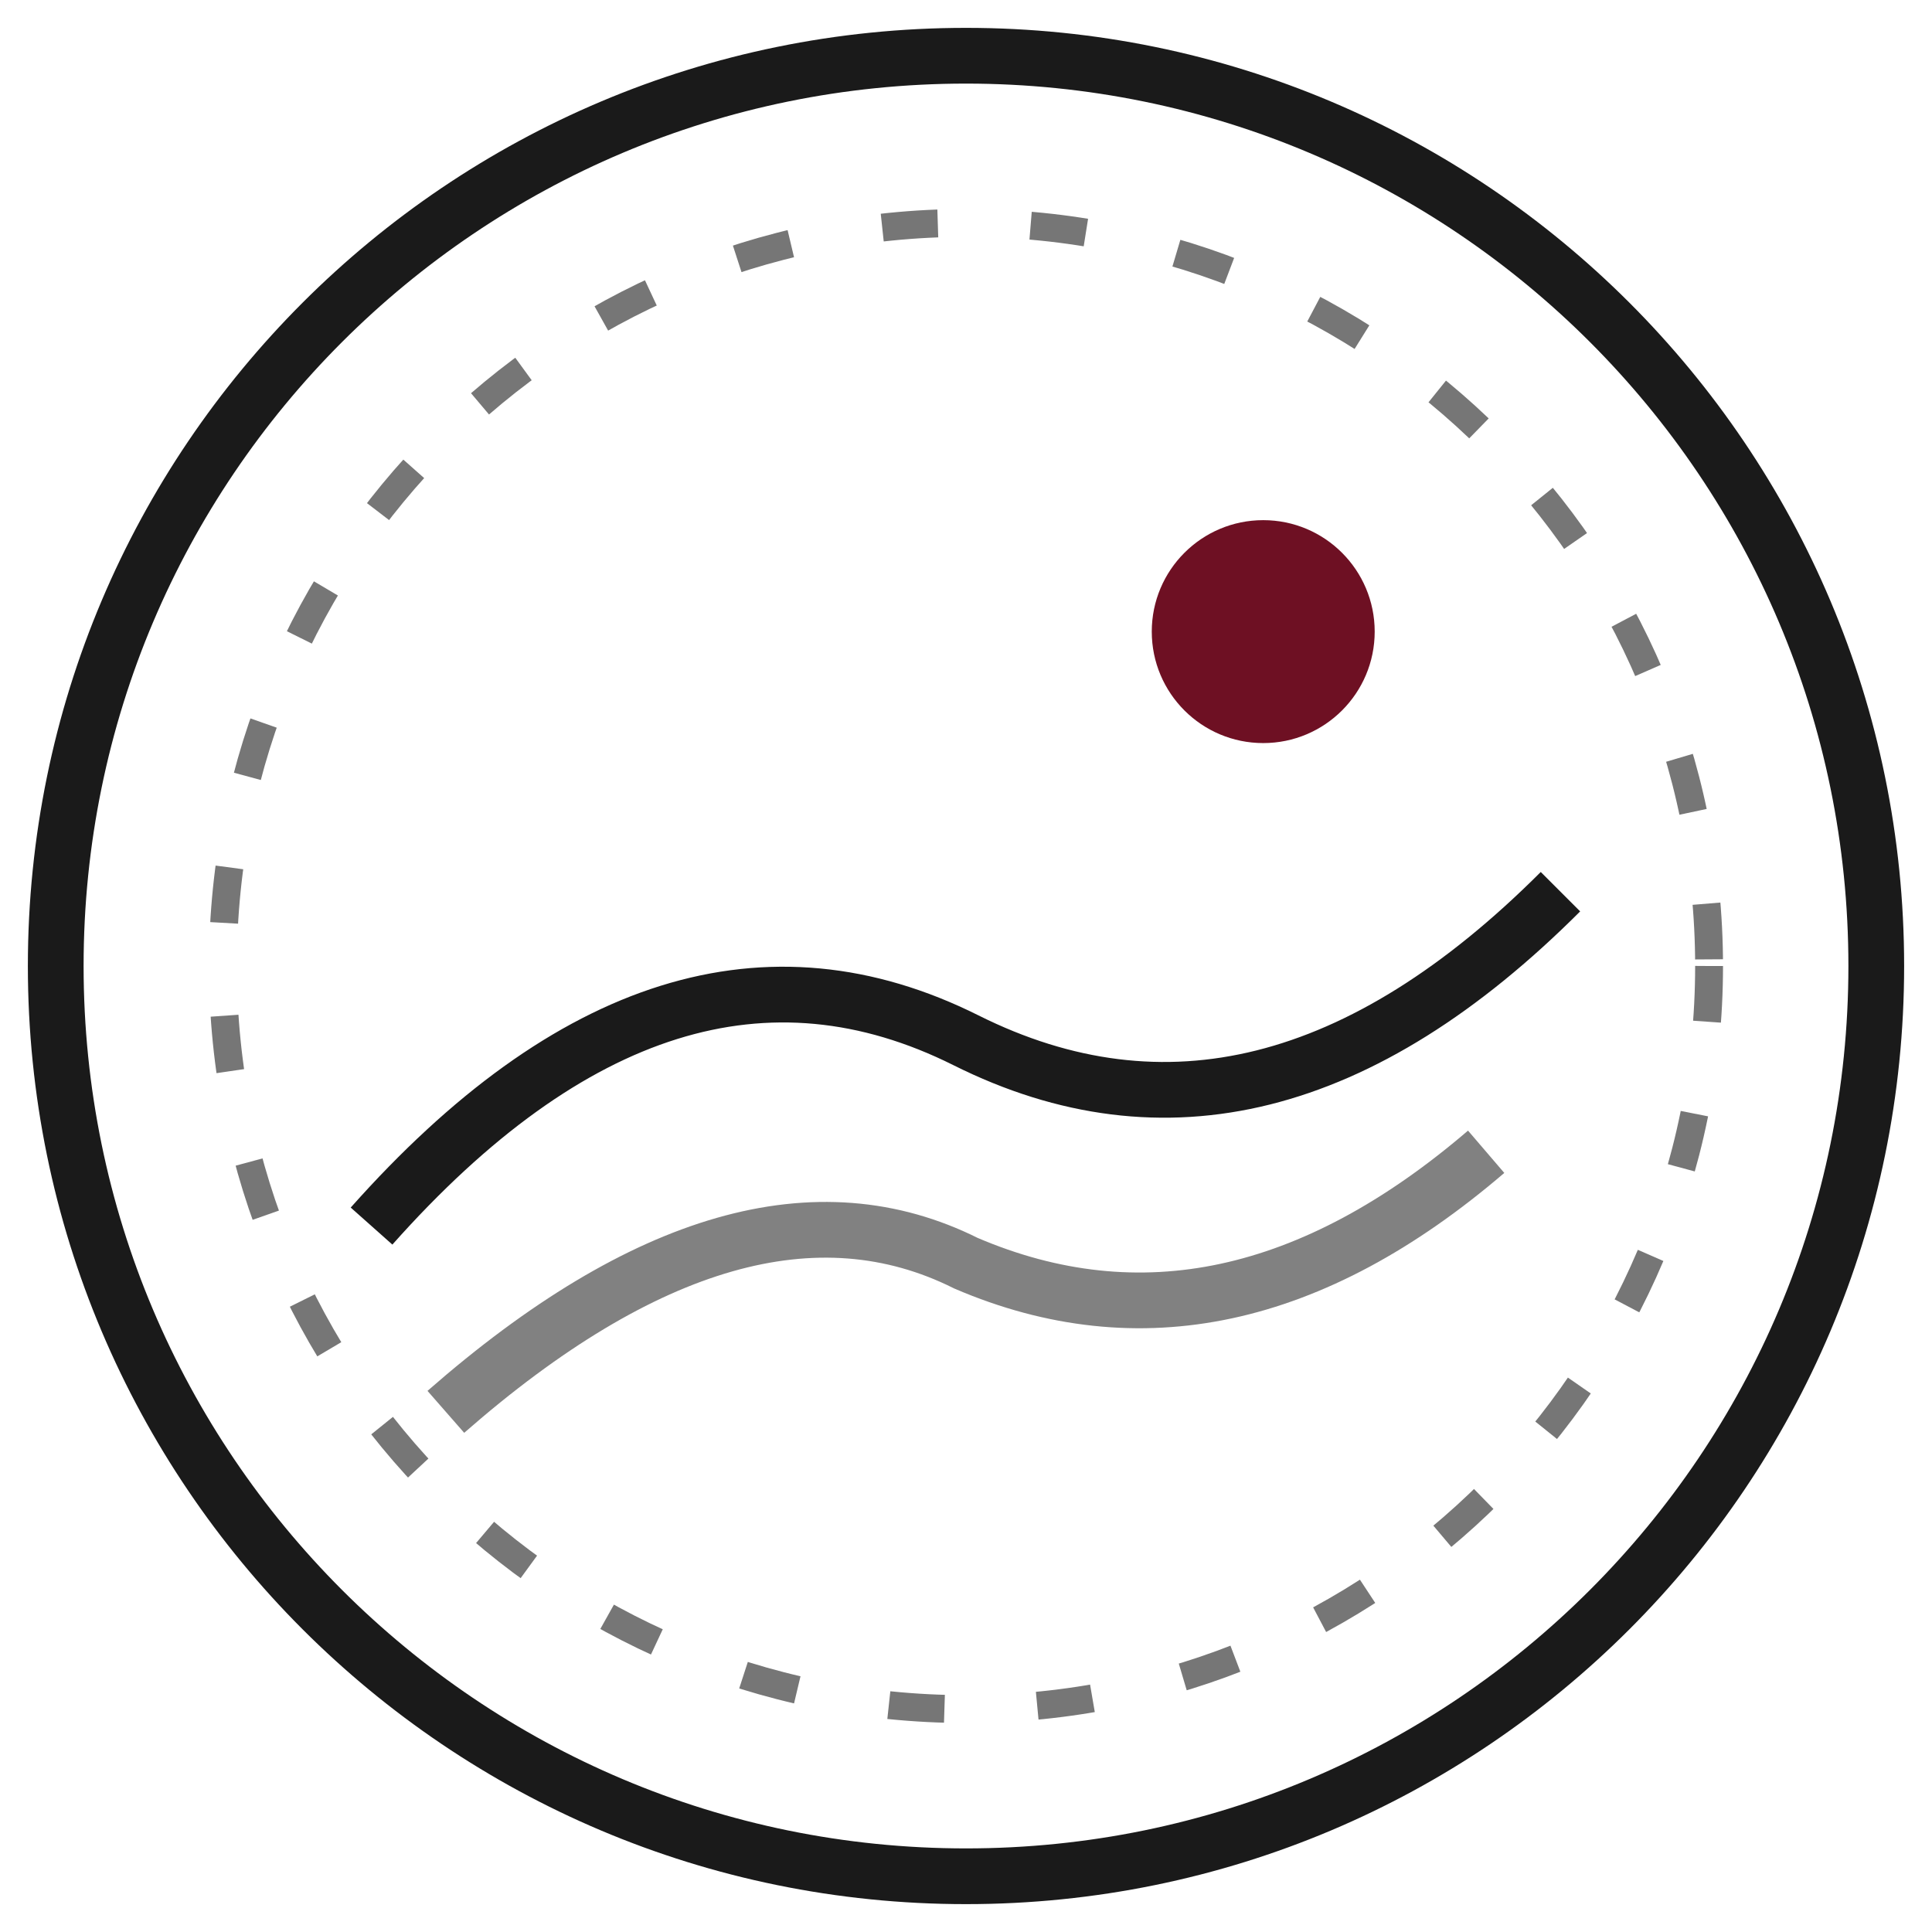
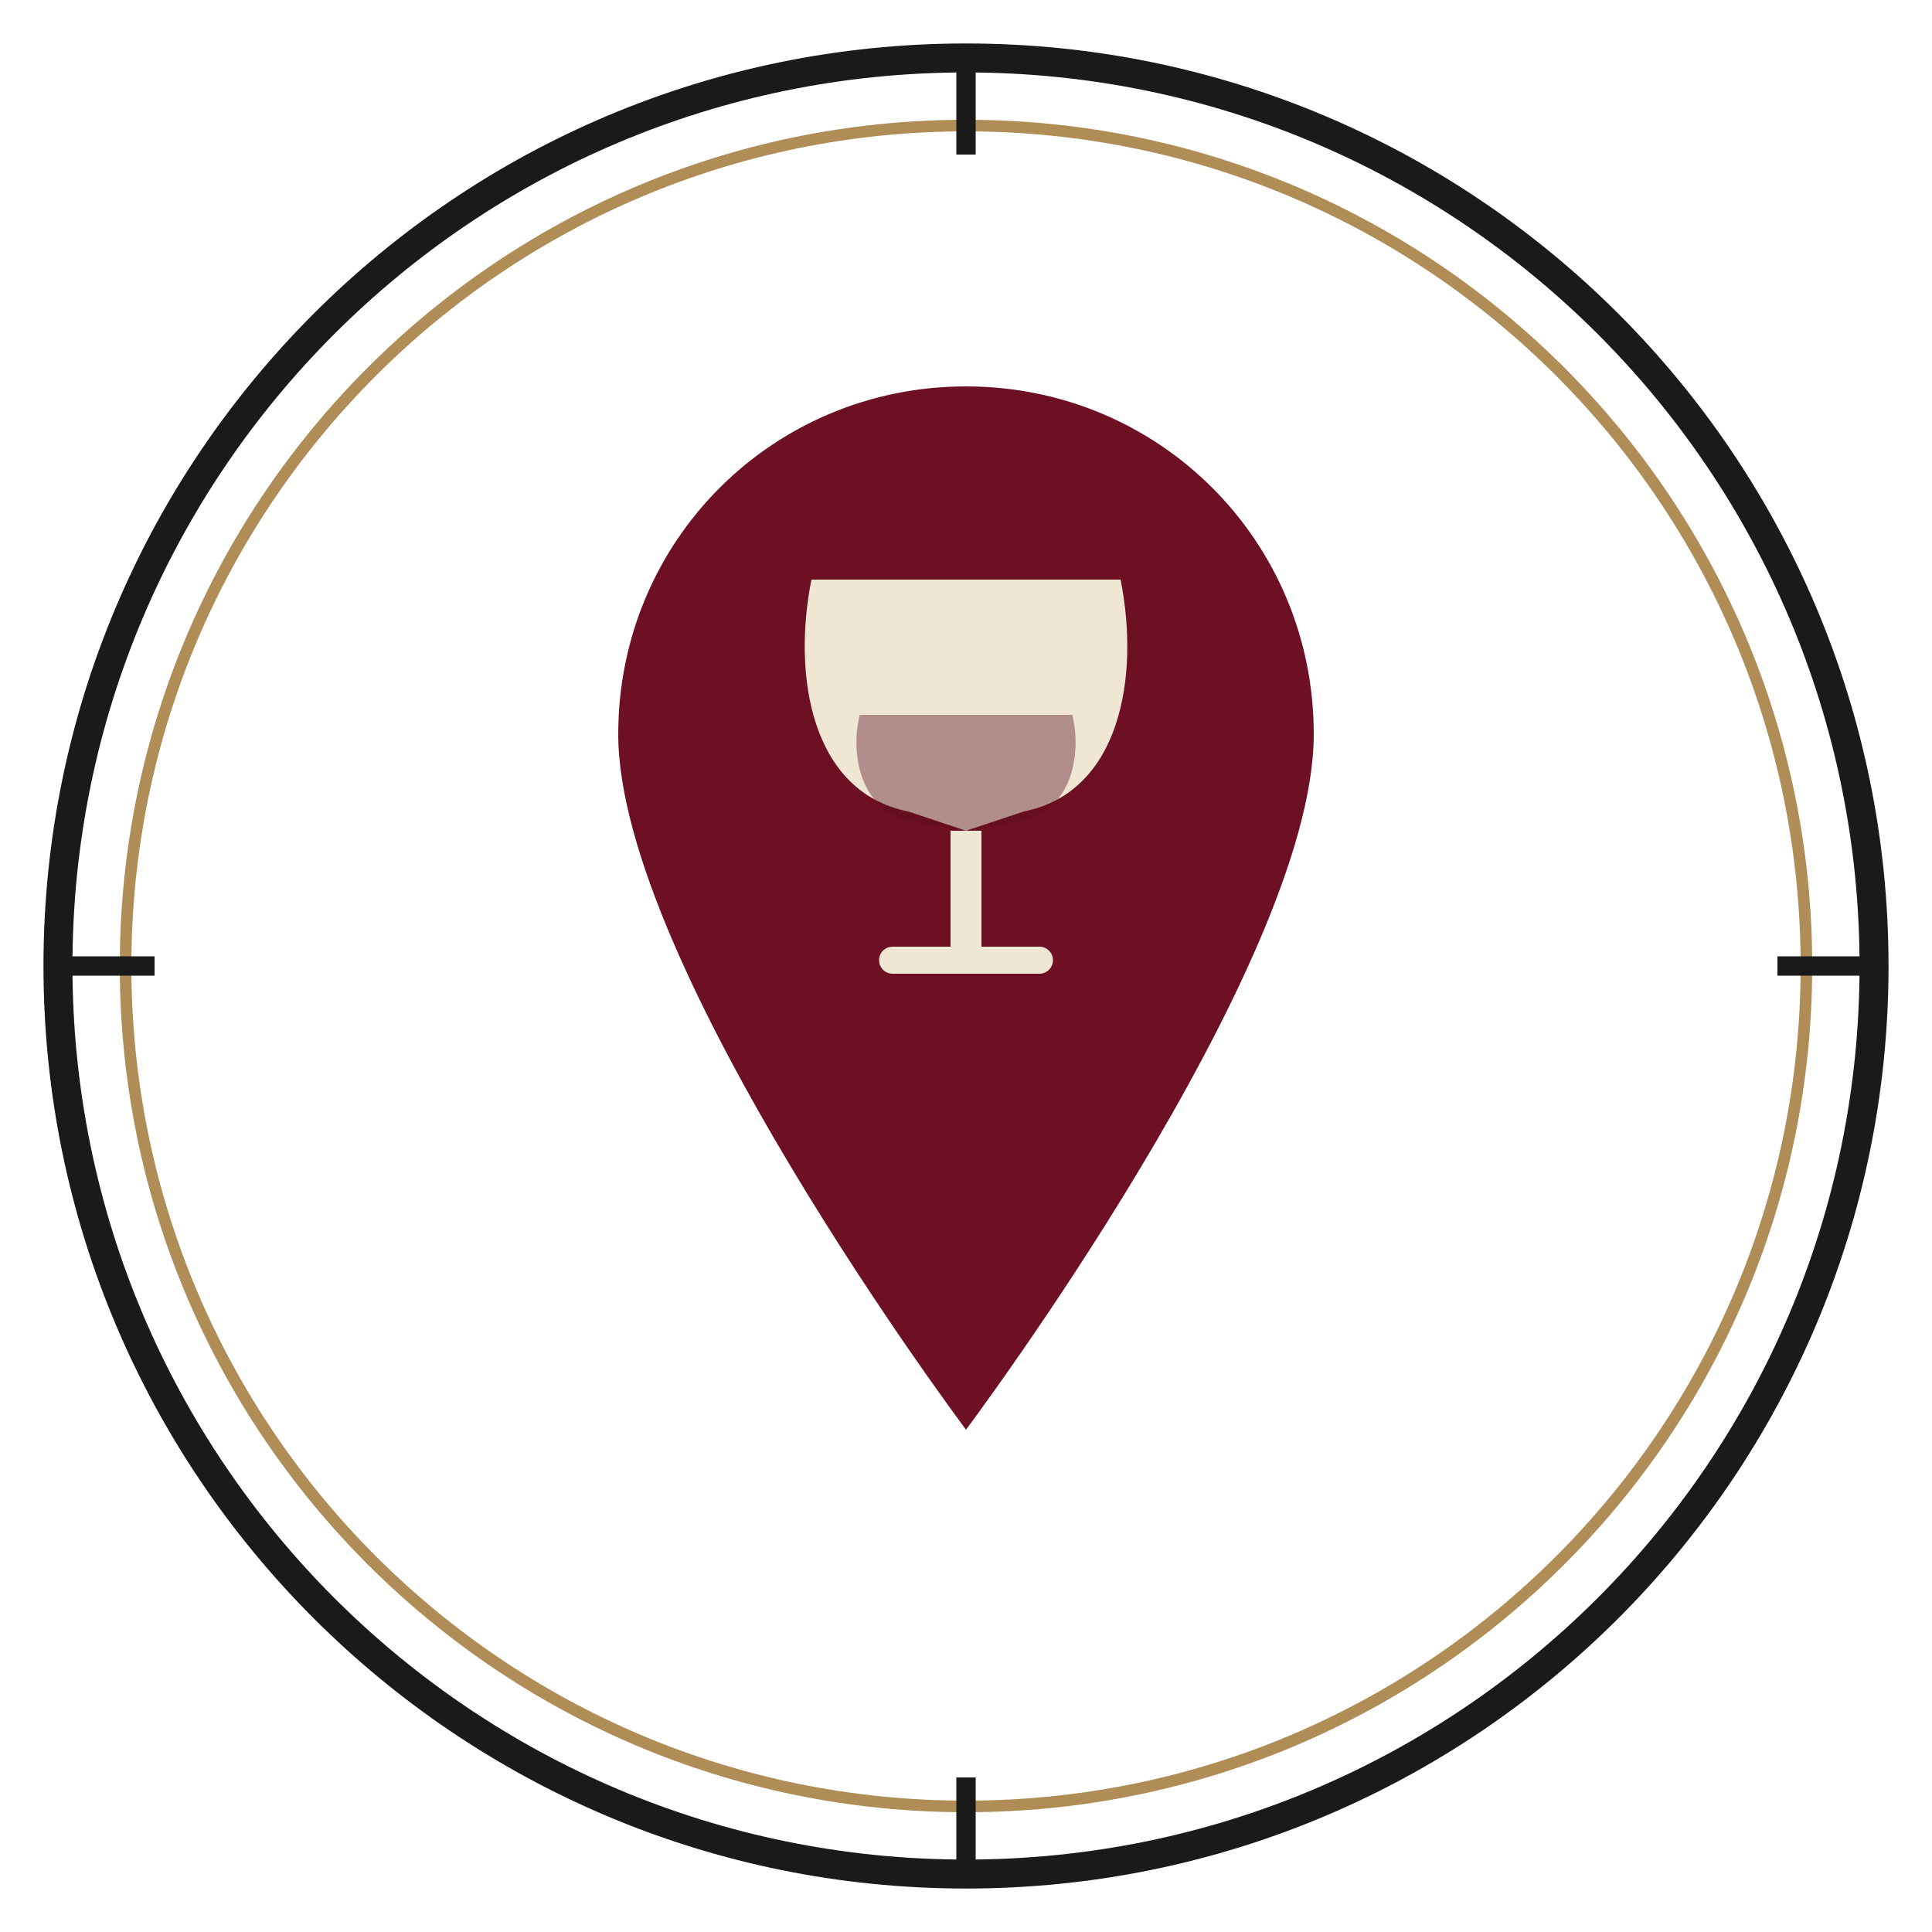
- <svg xmlns="http://www.w3.org/2000/svg" width="120" height="120" viewBox="0 0 52 52" fill="none">
-   <circle cx="26" cy="26" r="24.5" stroke="#1A1A1A" stroke-width="1.5" />
-   <circle cx="26" cy="26" r="20" stroke="#1A1A1A" stroke-width="0.75" stroke-dasharray="1.5 2.5" opacity="0.6" />
-   <path d="M10 33 Q18 24 26 28 Q34 32 42 24" stroke="#1A1A1A" stroke-width="1.5" fill="none" />
-   <path d="M12 38 Q20 31 26 34 Q33 37 40 31" stroke="#1A1A1A" stroke-width="1.5" fill="none" opacity="0.55" />
-   <circle cx="34" cy="17" r="3" fill="#6E1023" />
+ <svg xmlns="http://www.w3.org/2000/svg" width="120" height="120" viewBox="0 0 100 100" fill="none">
+   <circle cx="50" cy="50" r="47" stroke="#1A1A1A" stroke-width="1.5" />
+   <circle cx="50" cy="50" r="43.5" stroke="#B08D57" stroke-width="0.6" />
+   <line x1="50" y1="3" x2="50" y2="8" stroke="#1A1A1A" stroke-width="1" />
+   <line x1="50" y1="97" x2="50" y2="92" stroke="#1A1A1A" stroke-width="1" />
+   <line x1="3" y1="50" x2="8" y2="50" stroke="#1A1A1A" stroke-width="1" />
+   <line x1="97" y1="50" x2="92" y2="50" stroke="#1A1A1A" stroke-width="1" />
+   <path d="M50 20 C40 20 32 28 32 38 C32 50 50 74 50 74 C50 74 68 50 68 38 C68 28 60 20 50 20Z" fill="#6E1023" />
+   <path d="M42 30 C41 35 42 41 47 42 L50 43 L53 42 C58 41 59 35 58 30 Z" fill="#EFE6D4" />
+   <rect x="49.2" y="43" width="1.6" height="6" fill="#EFE6D4" />
+   <rect x="45.5" y="49" width="9" height="1.4" rx="0.7" fill="#EFE6D4" />
+   <path d="M44.5 37 C44 39 44.5 42 47.2 42.5 L50 43 L52.8 42.5 C55.5 42 56 39 55.5 37 Z" fill="#560B1B" opacity="0.4" />
</svg>
